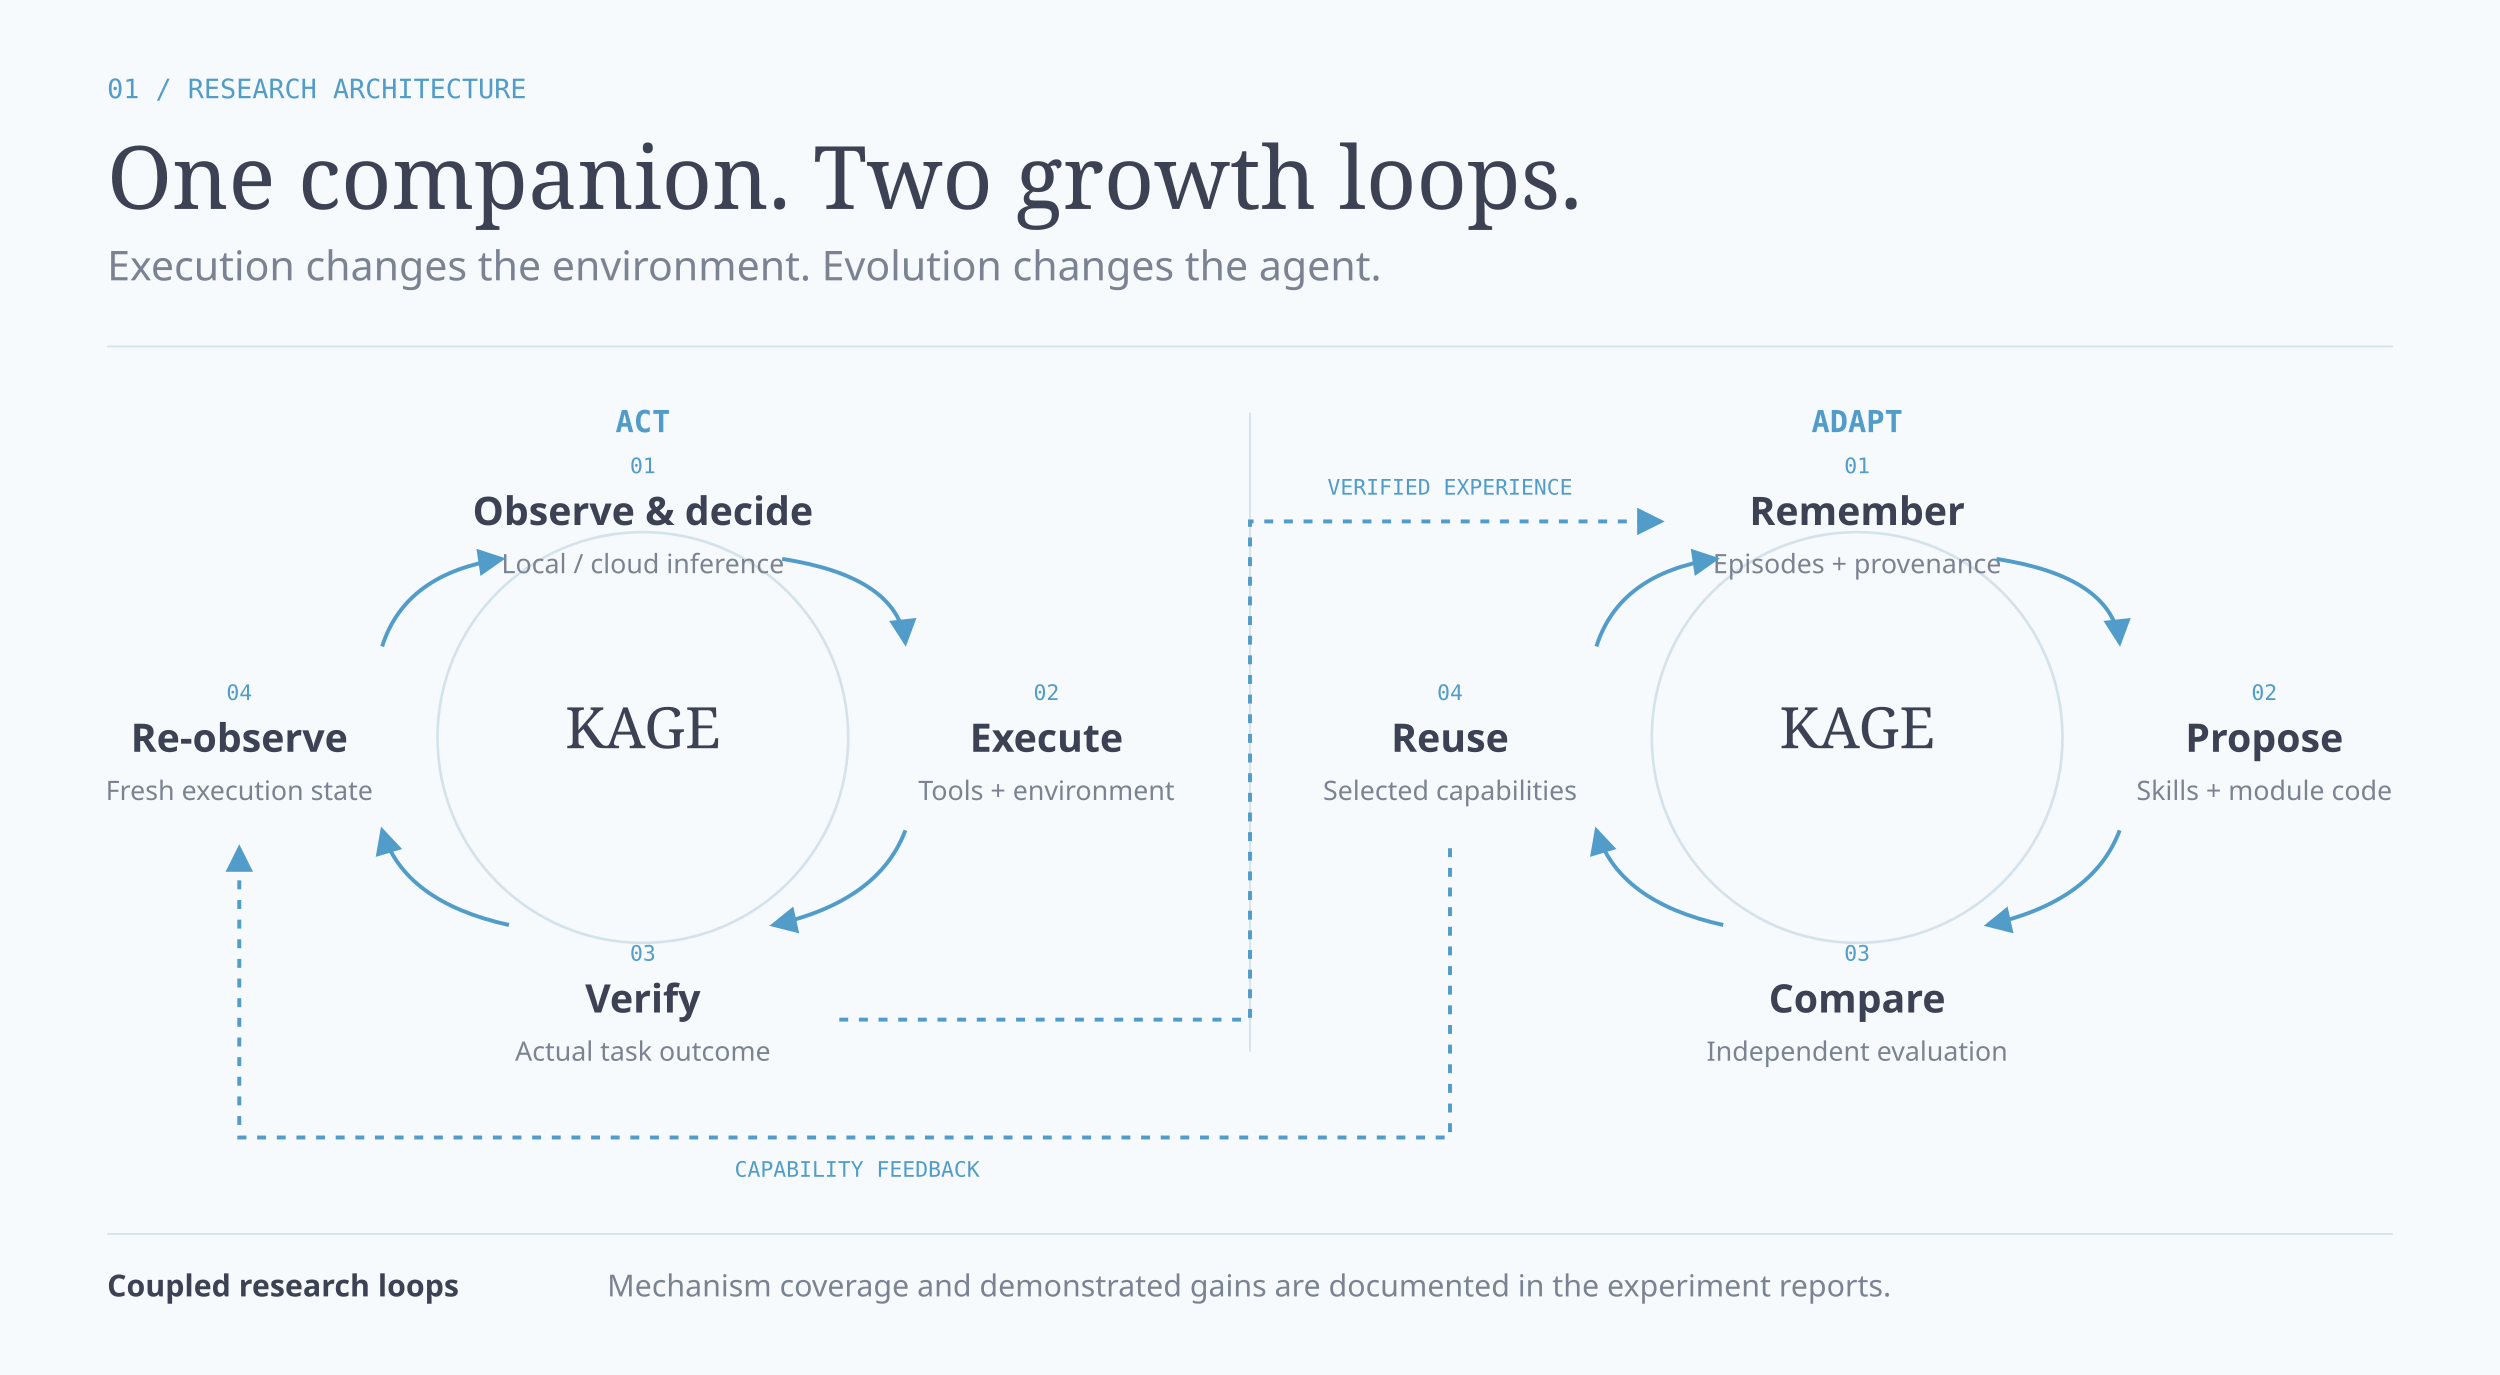
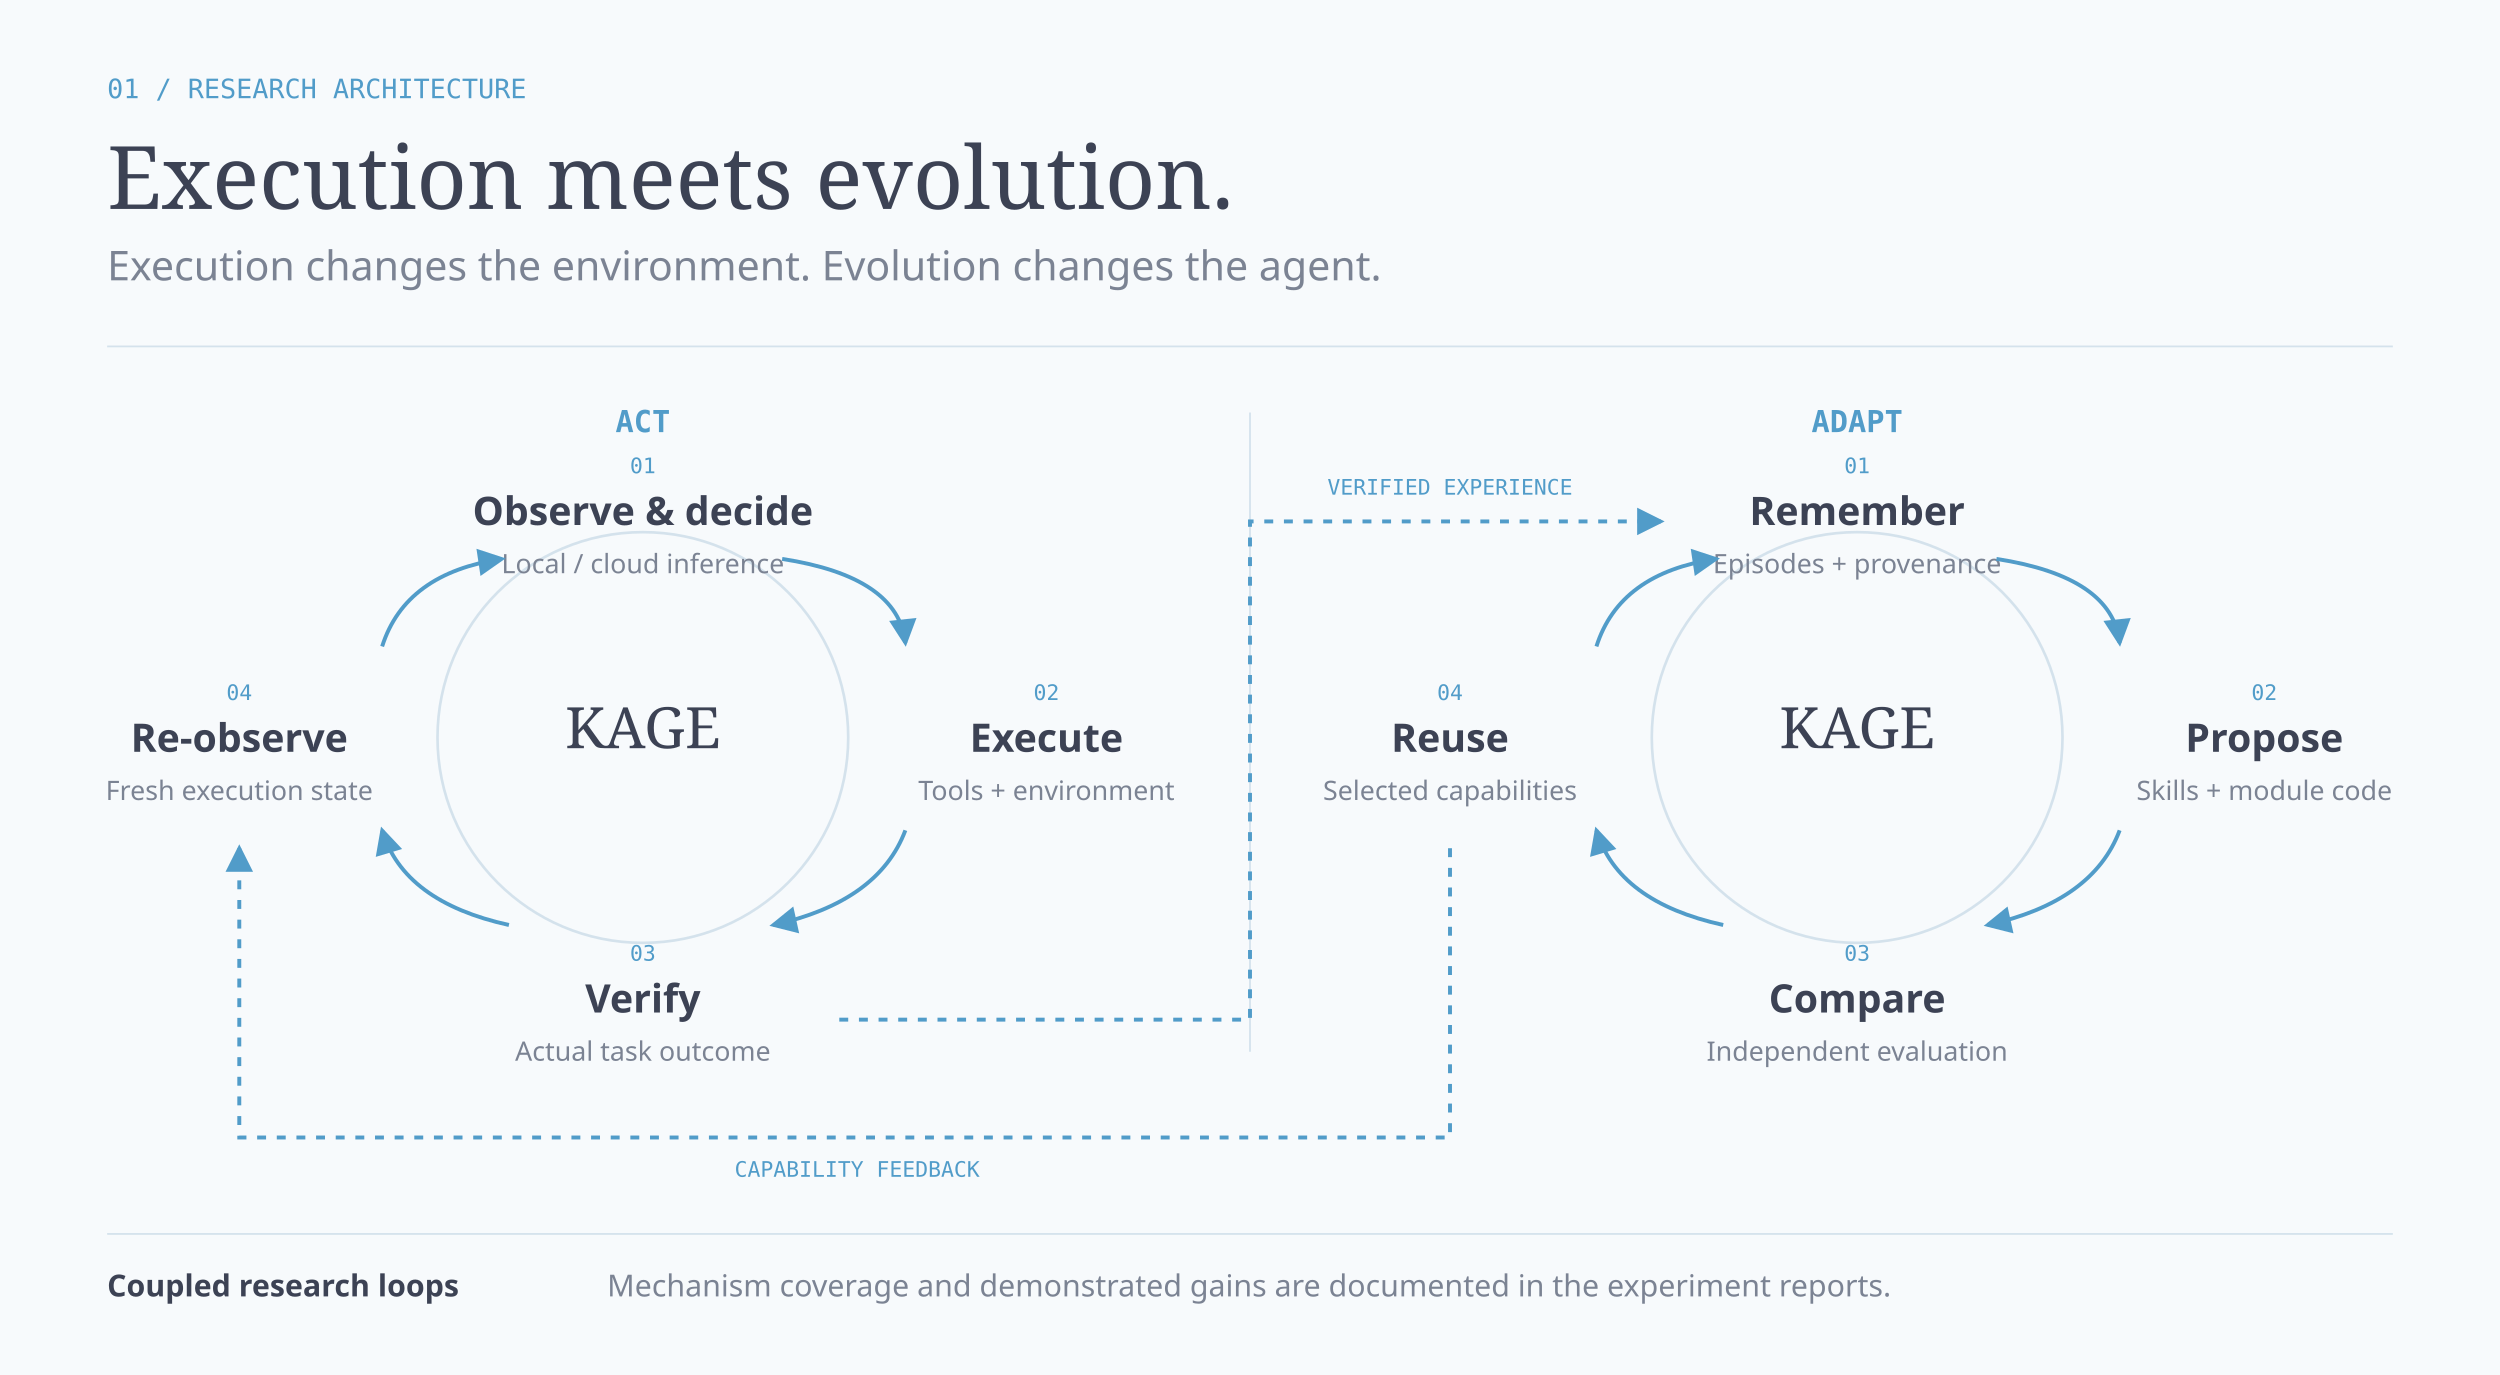
<svg xmlns="http://www.w3.org/2000/svg" width="1400" height="770" viewBox="0 0 1400 770" role="img" aria-labelledby="title desc">
  <defs>
    <marker id="a" markerWidth="7" markerHeight="7" refX="6" refY="3.5" orient="auto">
      <path d="M0 0 L7 3.5 L0 7" fill="#519cc9" />
    </marker>
  </defs>
  <rect width="1400" height="770" fill="#f7fafc" />
  <text x="60" y="55" fill="#519cc9" font-family="monospace" font-size="15" font-weight="500" text-anchor="start">01  /  RESEARCH ARCHITECTURE</text>
-   <text x="60" y="117" fill="#3c4254" font-family="Georgia, serif" font-size="49" font-weight="400" text-anchor="start">One companion. Two growth loops.</text>
+   <text x="60" y="117" fill="#3c4254" font-family="Georgia, serif" font-size="49" font-weight="400" text-anchor="start">Execution meets evolution.</text>
  <text x="60" y="157" fill="#7b8393" font-family="sans-serif" font-size="23" font-weight="400" text-anchor="start">Execution changes the environment. Evolution changes the agent.</text>
  <path d="M60 194 L1340 194" fill="none" stroke="#d4e2ec" />
  <path d="M700 231 L700 589" fill="none" stroke="#d4e2ec" />
  <text x="360" y="242" fill="#519cc9" font-family="monospace" font-size="17" font-weight="600" text-anchor="middle">ACT</text>
  <text x="1040" y="242" fill="#519cc9" font-family="monospace" font-size="17" font-weight="600" text-anchor="middle">ADAPT</text>
  <circle cx="360" cy="413" r="115" fill="none" stroke="#d4e2ec" stroke-width="1.5" />
  <text x="360" y="419" fill="#3c4254" font-family="Georgia, serif" font-size="32" font-weight="500" text-anchor="middle">KAGE</text>
  <circle cx="1040" cy="413" r="115" fill="none" stroke="#d4e2ec" stroke-width="1.5" />
  <text x="1040" y="419" fill="#3c4254" font-family="Georgia, serif" font-size="32" font-weight="500" text-anchor="middle">KAGE</text>
  <text x="360" y="265" fill="#519cc9" font-family="monospace" font-size="12" font-weight="500" text-anchor="middle">01</text>
  <text x="360" y="294" fill="#3c4254" font-family="sans-serif" font-size="22" font-weight="600" text-anchor="middle">Observe &amp; decide</text>
  <text x="360" y="321" fill="#7b8393" font-family="sans-serif" font-size="15" font-weight="400" text-anchor="middle">Local / cloud inference</text>
  <text x="586" y="392" fill="#519cc9" font-family="monospace" font-size="12" font-weight="500" text-anchor="middle">02</text>
  <text x="586" y="421" fill="#3c4254" font-family="sans-serif" font-size="22" font-weight="600" text-anchor="middle">Execute</text>
  <text x="586" y="448" fill="#7b8393" font-family="sans-serif" font-size="15" font-weight="400" text-anchor="middle">Tools + environment</text>
  <text x="360" y="538" fill="#519cc9" font-family="monospace" font-size="12" font-weight="500" text-anchor="middle">03</text>
  <text x="360" y="567" fill="#3c4254" font-family="sans-serif" font-size="22" font-weight="600" text-anchor="middle">Verify</text>
  <text x="360" y="594" fill="#7b8393" font-family="sans-serif" font-size="15" font-weight="400" text-anchor="middle">Actual task outcome</text>
  <text x="134" y="392" fill="#519cc9" font-family="monospace" font-size="12" font-weight="500" text-anchor="middle">04</text>
  <text x="134" y="421" fill="#3c4254" font-family="sans-serif" font-size="22" font-weight="600" text-anchor="middle">Re-observe</text>
  <text x="134" y="448" fill="#7b8393" font-family="sans-serif" font-size="15" font-weight="400" text-anchor="middle">Fresh execution state</text>
  <text x="1040" y="265" fill="#519cc9" font-family="monospace" font-size="12" font-weight="500" text-anchor="middle">01</text>
  <text x="1040" y="294" fill="#3c4254" font-family="sans-serif" font-size="22" font-weight="600" text-anchor="middle">Remember</text>
  <text x="1040" y="321" fill="#7b8393" font-family="sans-serif" font-size="15" font-weight="400" text-anchor="middle">Episodes + provenance</text>
  <text x="1268" y="392" fill="#519cc9" font-family="monospace" font-size="12" font-weight="500" text-anchor="middle">02</text>
  <text x="1268" y="421" fill="#3c4254" font-family="sans-serif" font-size="22" font-weight="600" text-anchor="middle">Propose</text>
  <text x="1268" y="448" fill="#7b8393" font-family="sans-serif" font-size="15" font-weight="400" text-anchor="middle">Skills + module code</text>
  <text x="1040" y="538" fill="#519cc9" font-family="monospace" font-size="12" font-weight="500" text-anchor="middle">03</text>
  <text x="1040" y="567" fill="#3c4254" font-family="sans-serif" font-size="22" font-weight="600" text-anchor="middle">Compare</text>
  <text x="1040" y="594" fill="#7b8393" font-family="sans-serif" font-size="15" font-weight="400" text-anchor="middle">Independent evaluation</text>
  <text x="812" y="392" fill="#519cc9" font-family="monospace" font-size="12" font-weight="500" text-anchor="middle">04</text>
  <text x="812" y="421" fill="#3c4254" font-family="sans-serif" font-size="22" font-weight="600" text-anchor="middle">Reuse</text>
  <text x="812" y="448" fill="#7b8393" font-family="sans-serif" font-size="15" font-weight="400" text-anchor="middle">Selected capabilities</text>
  <path d="M438 313 Q503 323 507 360" fill="none" stroke="#519cc9" stroke-width="2.2" marker-end="url(#a)" />
  <path d="M507 465 Q492 505 433 518" fill="none" stroke="#519cc9" stroke-width="2.2" marker-end="url(#a)" />
  <path d="M285 518 Q226 505 214 465" fill="none" stroke="#519cc9" stroke-width="2.2" marker-end="url(#a)" />
  <path d="M214 362 Q227 321 281 313" fill="none" stroke="#519cc9" stroke-width="2.2" marker-end="url(#a)" />
  <path d="M1118 313 Q1183 323 1187 360" fill="none" stroke="#519cc9" stroke-width="2.2" marker-end="url(#a)" />
  <path d="M1187 465 Q1172 505 1113 518" fill="none" stroke="#519cc9" stroke-width="2.2" marker-end="url(#a)" />
  <path d="M965 518 Q906 505 894 465" fill="none" stroke="#519cc9" stroke-width="2.2" marker-end="url(#a)" />
  <path d="M894 362 Q907 321 961 313" fill="none" stroke="#519cc9" stroke-width="2.2" marker-end="url(#a)" />
  <path d="M470 571 H700 V292 H930" fill="none" stroke="#519cc9" stroke-width="2.2" marker-end="url(#a)" stroke-dasharray="5 6" />
  <text x="812" y="277" fill="#519cc9" font-family="monospace" font-size="12" font-weight="500" text-anchor="middle">VERIFIED EXPERIENCE</text>
  <path d="M812 475 V637 H134 V475" fill="none" stroke="#519cc9" stroke-width="2.2" marker-end="url(#a)" stroke-dasharray="5 6" />
  <text x="480" y="659" fill="#519cc9" font-family="monospace" font-size="12" font-weight="500" text-anchor="middle">CAPABILITY FEEDBACK</text>
  <path d="M60 691 L1340 691" fill="none" stroke="#d4e2ec" />
  <text x="60" y="726" fill="#3c4254" font-family="sans-serif" font-size="17" font-weight="600" text-anchor="start">Coupled research loops</text>
  <text x="340" y="726" fill="#7b8393" font-family="sans-serif" font-size="17" font-weight="400" text-anchor="start">Mechanism coverage and demonstrated gains are documented in the experiment reports.</text>
</svg>
